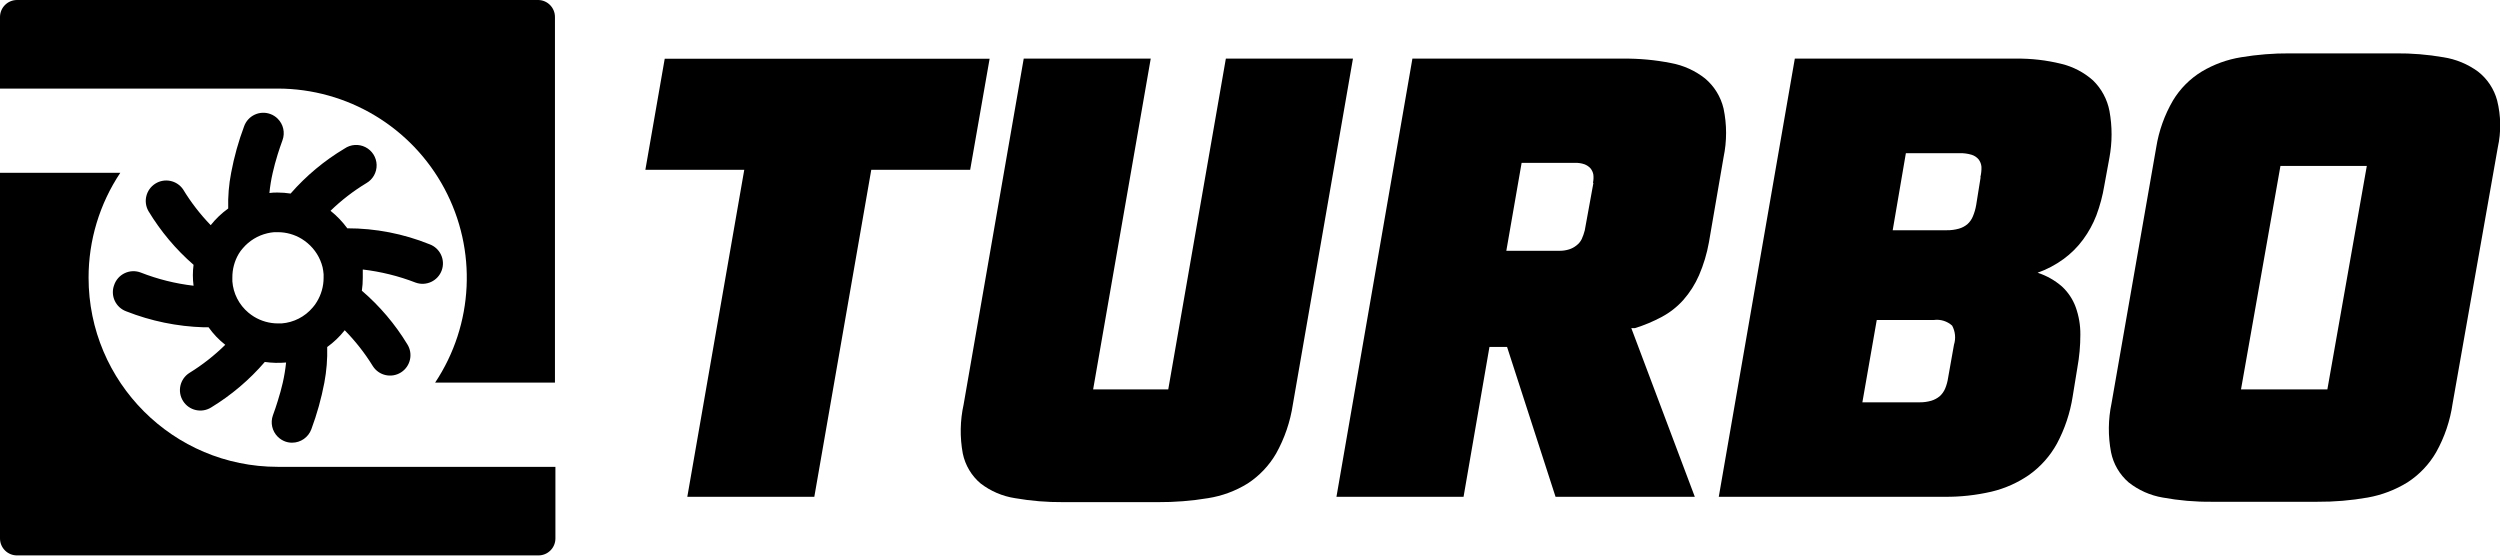
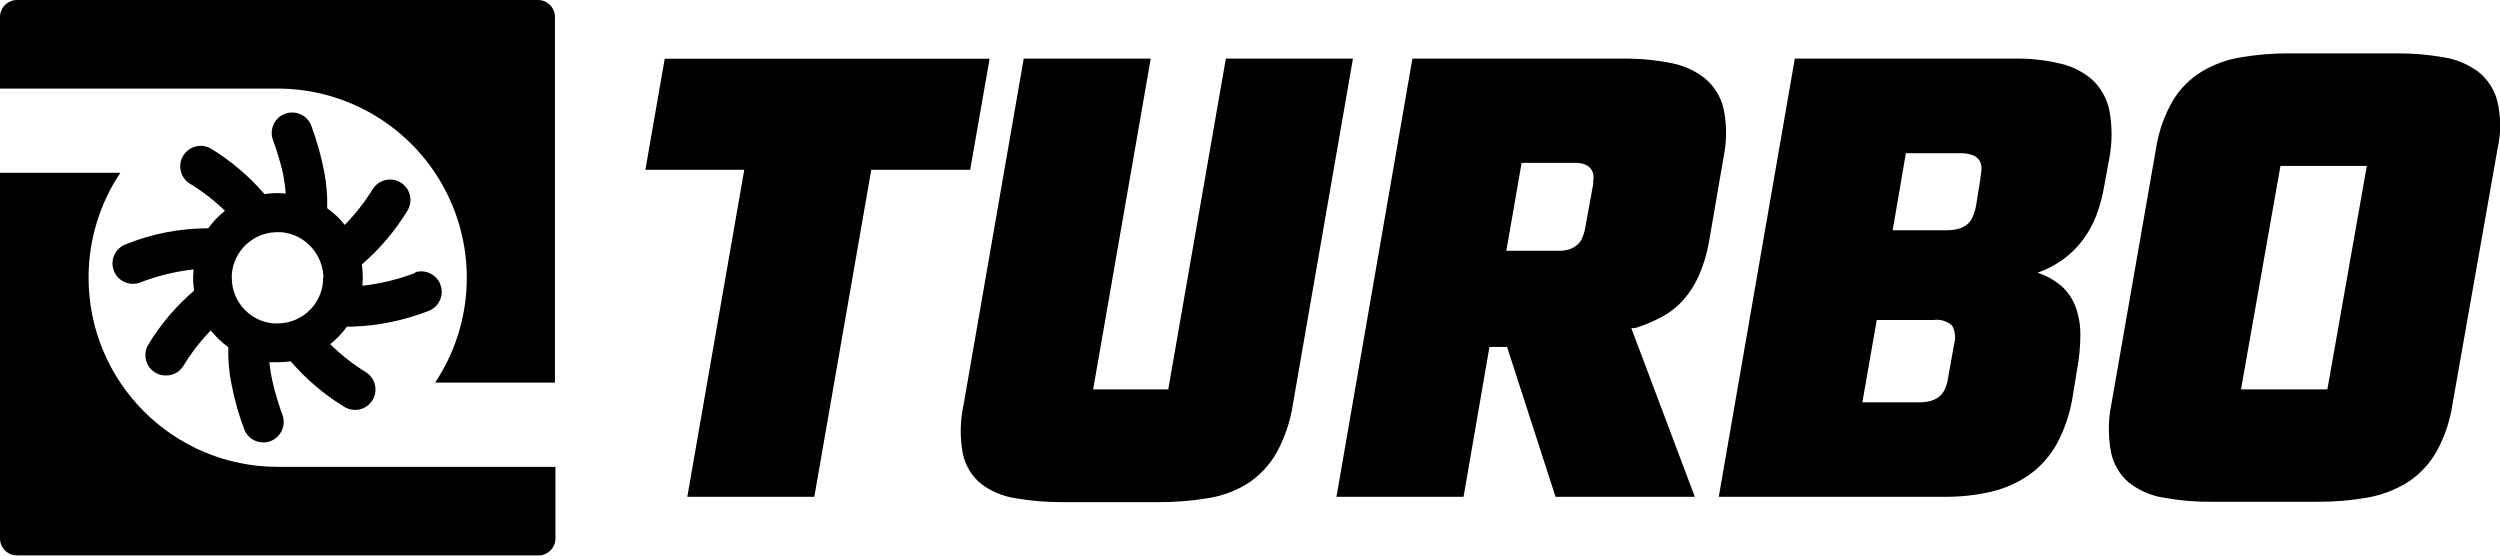
<svg xmlns="http://www.w3.org/2000/svg" viewBox="0 0 271.24 60.26">
-   <g fill="#000000">
-     <path d="m58.42 0h-56.57a1.85 1.85 0 0 0 -1.85 1.85v7.76h30.13a20.53 20.53 0 0 1 17.08 31.9h13v-39.66a1.84 1.84 0 0 0 -1.79-1.85z" />
-     <path d="m9.61 30.13a20.47 20.47 0 0 1 3.44-11.38h-13.05v39.67a1.84 1.84 0 0 0 1.85 1.84h56.57a1.84 1.84 0 0 0 1.84-1.84v-7.77h-30.13a20.52 20.52 0 0 1 -20.52-20.52z" />
-     <path d="m12.38 30.94a2.21 2.21 0 0 0 1.32 2.84 25 25 0 0 0 8.41 1.73h.52a9.07 9.07 0 0 0 1.81 1.9 22 22 0 0 1 -3.89 3.05 2.21 2.21 0 0 0 2.37 3.74 24.46 24.46 0 0 0 5.81-4.93 10 10 0 0 0 2.31.06 18.41 18.41 0 0 1 -.36 2.19c-.15.63-.32 1.29-.55 2-.15.49-.32 1-.52 1.54a2.22 2.22 0 0 0 .52 2.32 2.26 2.26 0 0 0 .81.52 2.19 2.19 0 0 0 .75.13 2.23 2.23 0 0 0 2.09-1.46 31.22 31.22 0 0 0 1.41-5.05 18.2 18.2 0 0 0 .31-3.87 9.38 9.38 0 0 0 1.9-1.82 22.06 22.06 0 0 1 3.05 3.89 2.21 2.21 0 1 0 3.74-2.37 24.23 24.23 0 0 0 -4.93-5.81 9.23 9.23 0 0 0 .1-1.4c0-.3 0-.6 0-.9a23.49 23.49 0 0 1 5.73 1.42 2.21 2.21 0 1 0 1.51-4.16 23.8 23.8 0 0 0 -8.92-1.73 9.93 9.93 0 0 0 -1.82-1.9 21.6 21.6 0 0 1 3.89-3 2.22 2.22 0 1 0 -2.37-3.75 24.26 24.26 0 0 0 -5.85 4.88 9.23 9.23 0 0 0 -1.4-.11c-.3 0-.6 0-.9.05a17 17 0 0 1 .36-2.2c.14-.62.32-1.29.54-2 .15-.49.33-1 .52-1.53a2.21 2.21 0 0 0 -.52-2.33 2.15 2.15 0 0 0 -.8-.51 2.21 2.21 0 0 0 -2.84 1.32 30.22 30.22 0 0 0 -1.41 5.05 17.66 17.66 0 0 0 -.32 3.88 9.58 9.58 0 0 0 -1.9 1.81 22 22 0 0 1 -3-3.89 2.22 2.22 0 0 0 -3.75 2.37 24.48 24.48 0 0 0 4.89 5.82 8.69 8.69 0 0 0 0 2.27 22.92 22.92 0 0 1 -5.73-1.43 2.21 2.21 0 0 0 -2.89 1.37zm13.52-3.4a3.84 3.84 0 0 1 .45-.61 5 5 0 0 1 2.65-1.62 4.69 4.69 0 0 1 .75-.12h.4a5 5 0 0 1 2.59.73 5.79 5.79 0 0 1 .62.45 5 5 0 0 1 1.64 2.63 6.16 6.16 0 0 1 .11.75v.4a5 5 0 0 1 -.73 2.59 3.92 3.92 0 0 1 -.45.62 4.9 4.9 0 0 1 -3.38 1.73h-.4a5 5 0 0 1 -2.59-.73 5.24 5.24 0 0 1 -.61-.44 4.9 4.9 0 0 1 -1.74-3.39c0-.13 0-.26 0-.4a5 5 0 0 1 .69-2.59z" />
-   </g>
  <path d="m107.37 6.37h-35.25l-2.1 12.05h10.73l-6.18 35.48h13.78l6.18-35.48h10.73z" />
  <path d="m133 6.36-6.25 35.89h-8.15l6.25-35.89h-13.78l-6.52 37.52a13.37 13.37 0 0 0 -.09 5.33 5.78 5.78 0 0 0 1.94 3.25 8.16 8.16 0 0 0 3.73 1.59 29.13 29.13 0 0 0 5.22.43h10.28a32.06 32.06 0 0 0 5.43-.43 11.56 11.56 0 0 0 4.3-1.59 9.66 9.66 0 0 0 3.09-3.25 15.69 15.69 0 0 0 1.82-5.33l6.52-37.52z" />
  <path d="m187 11.78a6.09 6.09 0 0 0 -2-3.26 8.42 8.42 0 0 0 -3.71-1.68 25.36 25.36 0 0 0 -5.2-.48h-22.85l-8.24 47.54h13.79l2.81-16.26h1.91l5.26 16.26h15.11l-6.89-18.3h.4a16.45 16.45 0 0 0 2.89-1.21 8.52 8.52 0 0 0 2.36-1.85 10.24 10.24 0 0 0 1.7-2.68 16.21 16.21 0 0 0 1.07-3.56l1.59-9.24a12.89 12.89 0 0 0 0-5.28zm-14.12 8.06-.94 5.16a5.75 5.75 0 0 1 -.33.94 1.92 1.92 0 0 1 -.57.69 2.42 2.42 0 0 1 -.81.43 3.35 3.35 0 0 1 -1 .15h-5.8l1.66-9.54h5.81a2.84 2.84 0 0 1 1 .15 1.72 1.72 0 0 1 .65.43 1.48 1.48 0 0 1 .32.68 2.73 2.73 0 0 1 -.04.91z" />
  <path d="m228.87 12.05a6.27 6.27 0 0 0 -1.79-3.33 8 8 0 0 0 -3.46-1.8 19.51 19.51 0 0 0 -4.89-.56h-24l-8.25 47.54h24.52a21.59 21.59 0 0 0 5.08-.56 12.06 12.06 0 0 0 4.09-1.83 10.2 10.2 0 0 0 3-3.38 16.13 16.13 0 0 0 1.71-5.13l.51-3.13a19.84 19.84 0 0 0 .32-3.56 8.55 8.55 0 0 0 -.51-3 5.73 5.73 0 0 0 -1.49-2.23 7.58 7.58 0 0 0 -2.64-1.49 11 11 0 0 0 2.81-1.48 9.81 9.81 0 0 0 2.12-2.11 11.22 11.22 0 0 0 1.45-2.64 17.28 17.28 0 0 0 .86-3.23l.55-3a14 14 0 0 0 .01-5.08zm-16.87 25.35-.64 3.6a4.79 4.79 0 0 1 -.32 1.16 2.32 2.32 0 0 1 -.59.83 2.61 2.61 0 0 1 -.92.49 4.43 4.43 0 0 1 -1.29.17h-6.18l1.56-8.93h6.18a2.46 2.46 0 0 1 2 .61 2.67 2.67 0 0 1 .2 2.07zm2.89-18.17-.48 3a5.48 5.48 0 0 1 -.37 1.27 2.29 2.29 0 0 1 -.59.83 2.5 2.5 0 0 1 -.92.48 4.63 4.63 0 0 1 -1.31.17h-5.87l1.43-8.36h5.87a4.13 4.13 0 0 1 1.26.17 1.63 1.63 0 0 1 .76.5 1.55 1.55 0 0 1 .31.81 4.15 4.15 0 0 1 -.12 1.13z" />
  <path d="m270.93 10.9a5.91 5.91 0 0 0 -2.07-3.13 8.58 8.58 0 0 0 -3.77-1.56 28.77 28.77 0 0 0 -5.17-.42h-11.48a31.05 31.05 0 0 0 -5.28.42 12.05 12.05 0 0 0 -4.29 1.56 9.31 9.31 0 0 0 -3.11 3.13 14.71 14.71 0 0 0 -1.82 5.1l-4.85 27.77a13.49 13.49 0 0 0 -.05 5.3 5.85 5.85 0 0 0 1.9 3.26 8.16 8.16 0 0 0 3.7 1.65 27.78 27.78 0 0 0 5.31.46h11.48a30.24 30.24 0 0 0 5.46-.46 12.31 12.31 0 0 0 4.32-1.65 9.62 9.62 0 0 0 3.1-3.26 15.25 15.25 0 0 0 1.79-5.3l4.9-27.77a11.11 11.11 0 0 0 -.07-5.1zm-18.42 31.35h-9.37l4.28-24.25h9.37z" />
+   <g fill="#000">
+     <path d="m58.42 0h-56.57a1.85 1.85 0 0 0 -1.85 1.85v7.76h30.13a20.53 20.53 0 0 1 17.08 31.9h13v-39.66a1.84 1.84 0 0 0 -1.79-1.85z" />
+     <path d="m9.61 30.13a20.47 20.47 0 0 1 3.44-11.38h-13.05v39.67a1.84 1.84 0 0 0 1.85 1.84h56.57a1.84 1.84 0 0 0 1.84-1.84v-7.77h-30.13a20.52 20.52 0 0 1 -20.52-20.52z" />
+     <path d="m45.05 29.61a23.13 23.13 0 0 1 -5.73 1.39 10 10 0 0 0 -.06-2.31 24.46 24.46 0 0 0 4.93-5.81 2.21 2.21 0 0 0 -3.74-2.37 22 22 0 0 1 -3.05 3.89 9.07 9.07 0 0 0 -1.9-1.81 18.24 18.24 0 0 0 -.31-3.88 31.22 31.22 0 0 0 -1.41-5.05 2.21 2.21 0 0 0 -2.84-1.32 2.11 2.11 0 0 0 -.81.51 2.23 2.23 0 0 0 -.52 2.33c.2.53.37 1 .52 1.53.22.71.4 1.38.55 2a18.89 18.89 0 0 1 .32 2.29 8.62 8.62 0 0 0 -2.3.06 24.52 24.52 0 0 0 -5.82-4.94 2.22 2.22 0 0 0 -2.37 3.75 22.07 22.07 0 0 1 3.9 3 9.35 9.35 0 0 0 -1.82 1.9 23.85 23.85 0 0 0 -8.93 1.73 2.21 2.21 0 0 0 1.52 4.16 23.28 23.28 0 0 1 5.82-1.43c0 .3-.05.6-.05.9a9.23 9.23 0 0 0 .11 1.4 24.26 24.26 0 0 0 -4.94 5.81 2.21 2.21 0 0 0 1.87 3.4 2.2 2.2 0 0 0 1.88-1 21.6 21.6 0 0 1 3-3.89 9.93 9.93 0 0 0 1.9 1.82 17.62 17.62 0 0 0 .32 3.87 30.22 30.22 0 0 0 1.41 5.05 2.2 2.2 0 0 0 2.07 1.41 2.25 2.25 0 0 0 .76-.13 2.31 2.31 0 0 0 .8-.52 2.2 2.2 0 0 0 .52-2.32c-.19-.54-.37-1-.52-1.54-.22-.71-.4-1.37-.54-2a16.58 16.58 0 0 1 -.36-2.19h.9a9.36 9.36 0 0 0 1.41-.1 24.39 24.39 0 0 0 5.8 4.93 2.21 2.21 0 1 0 2.37-3.74 22.34 22.34 0 0 1 -3.89-3.05 9.38 9.38 0 0 0 1.82-1.9h.51a25 25 0 0 0 8.41-1.73 2.22 2.22 0 0 0 -1.51-4.17zm-10 .52v.4a4.9 4.9 0 0 1 -1.74 3.39 4.51 4.51 0 0 1 -.61.44 5 5 0 0 1 -2.59.73h-.4a4.9 4.9 0 0 1 -3.38-1.73 5.79 5.79 0 0 1 -.45-.62 5 5 0 0 1 -.73-2.59c0-.13 0-.27 0-.4a4.69 4.69 0 0 1 .12-.75 5 5 0 0 1 1.61-2.63 7 7 0 0 1 .62-.45 5 5 0 0 1 2.59-.73h.4a4.81 4.81 0 0 1 .76.12 5 5 0 0 1 2.63 1.62 4.51 4.51 0 0 1 .44.61 5 5 0 0 1 .77 2.59z" />
+   </g>
</svg>
